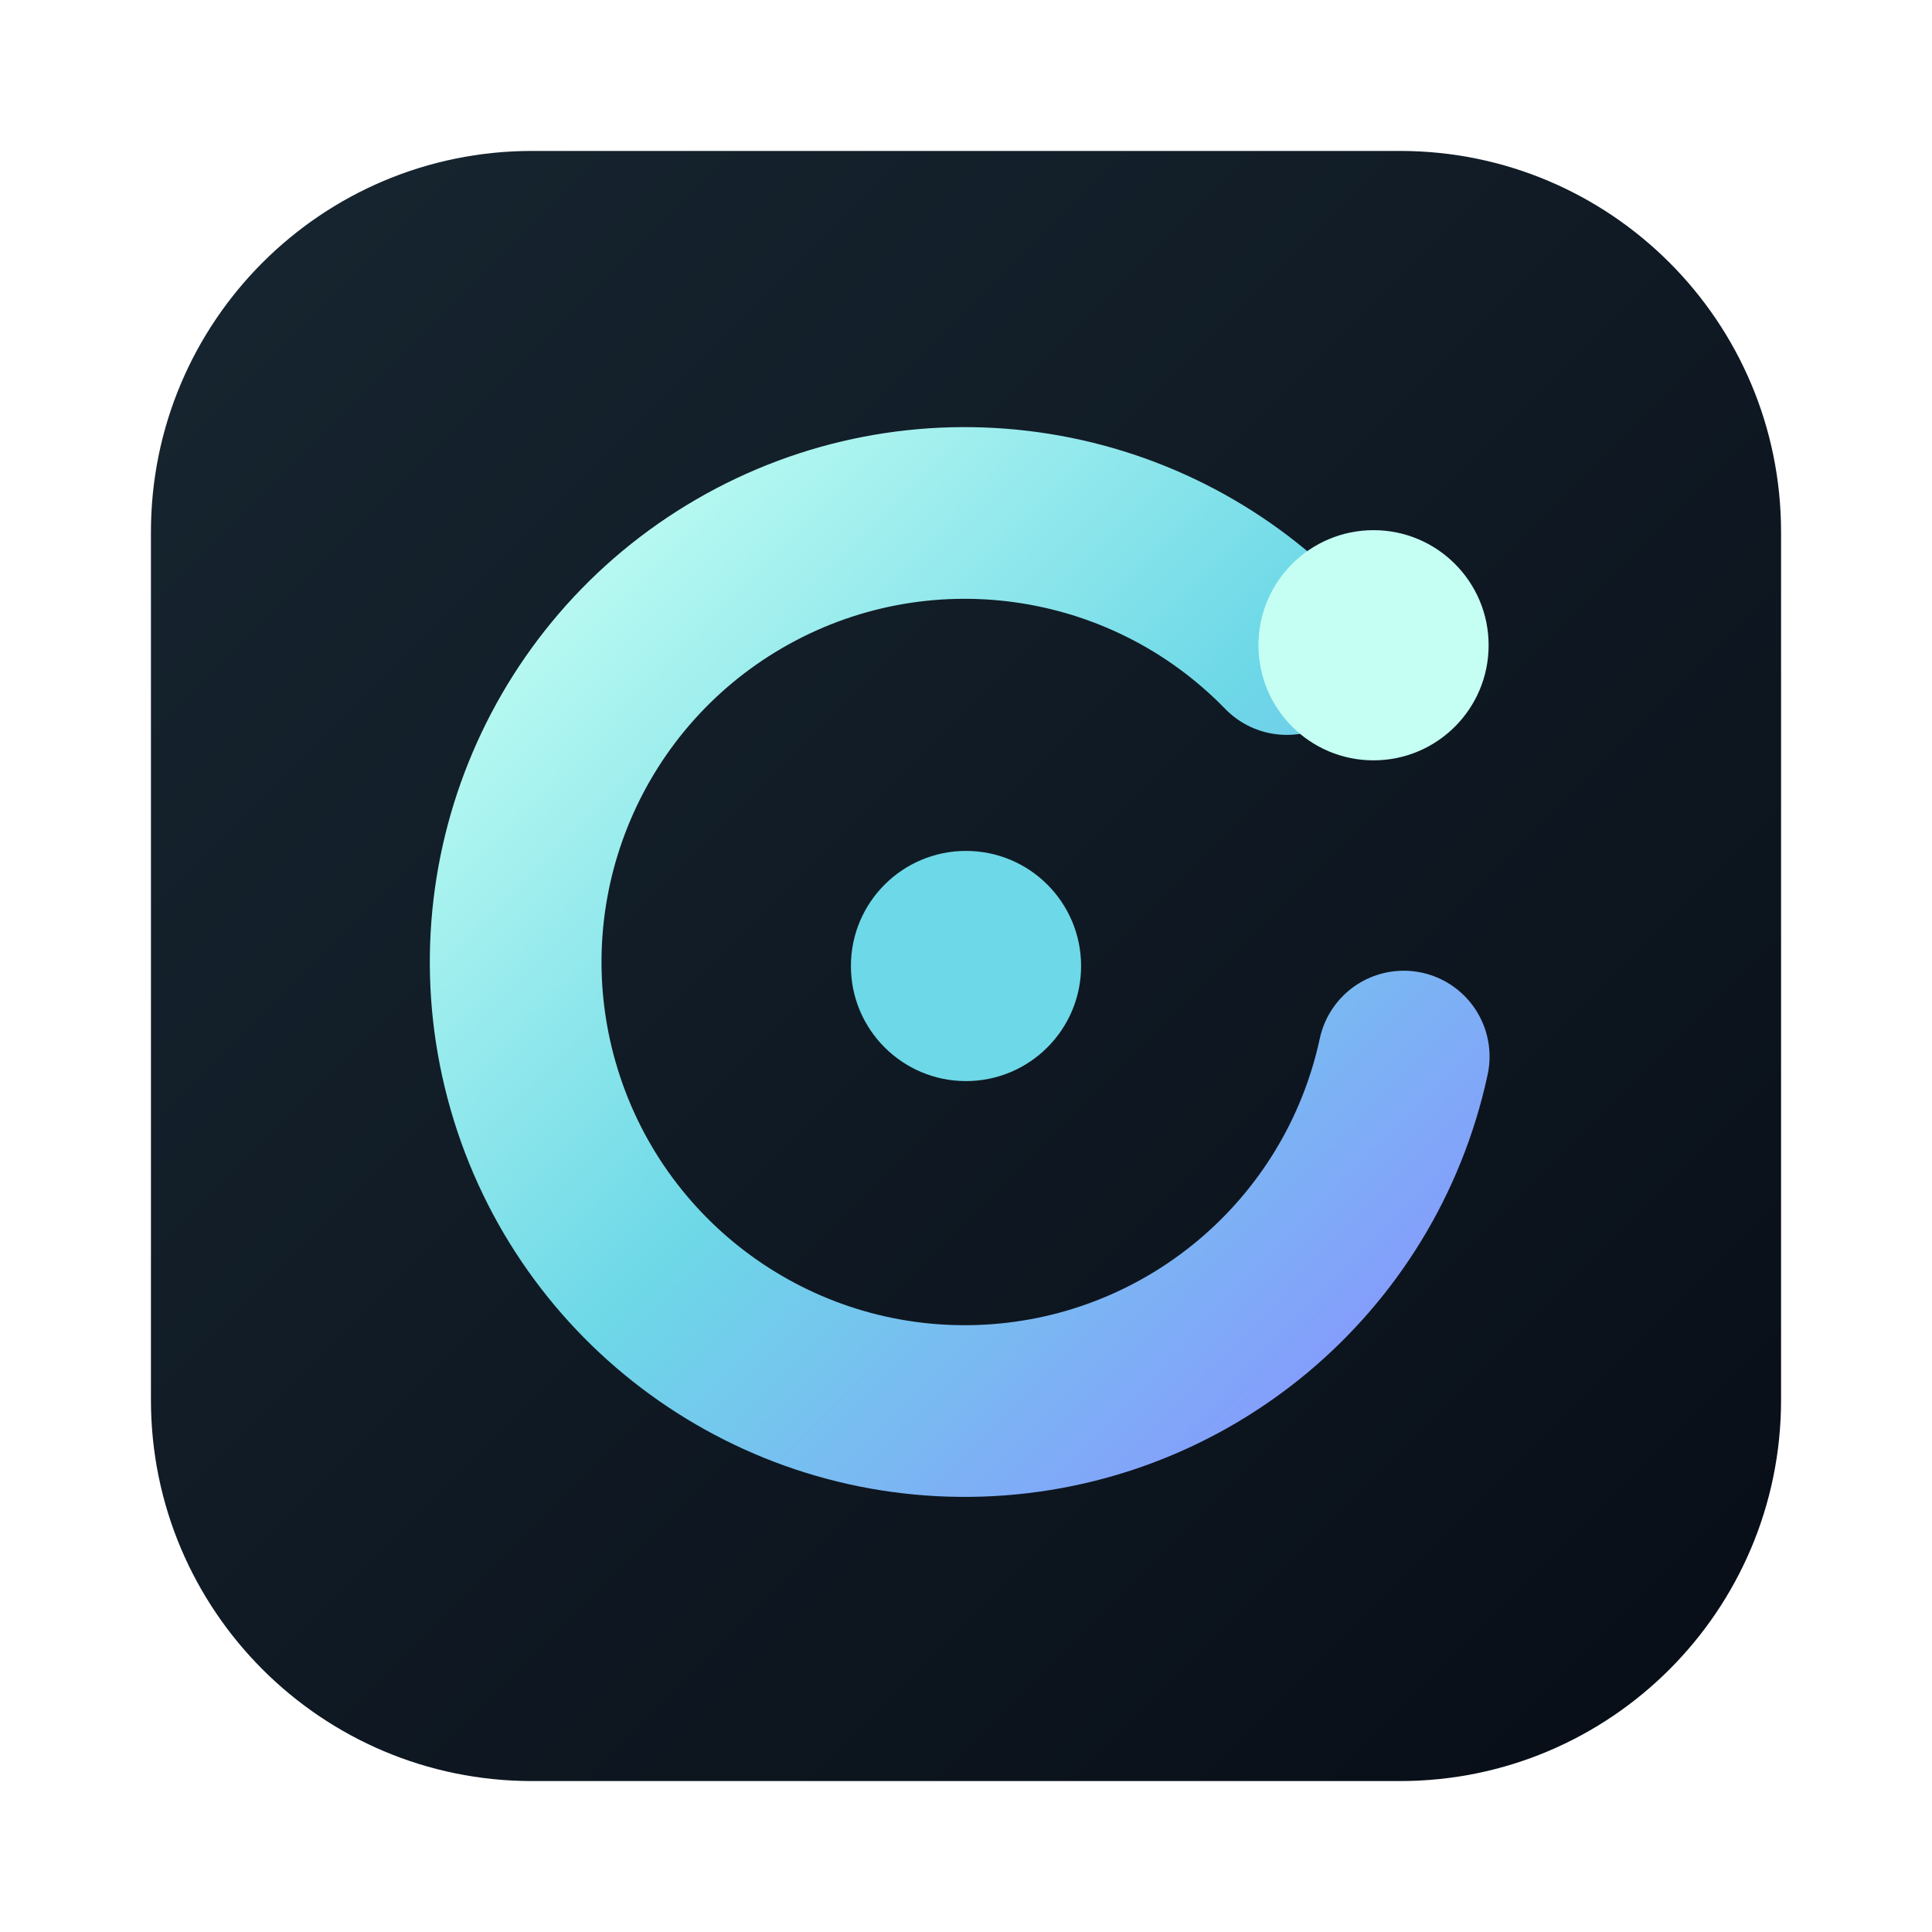
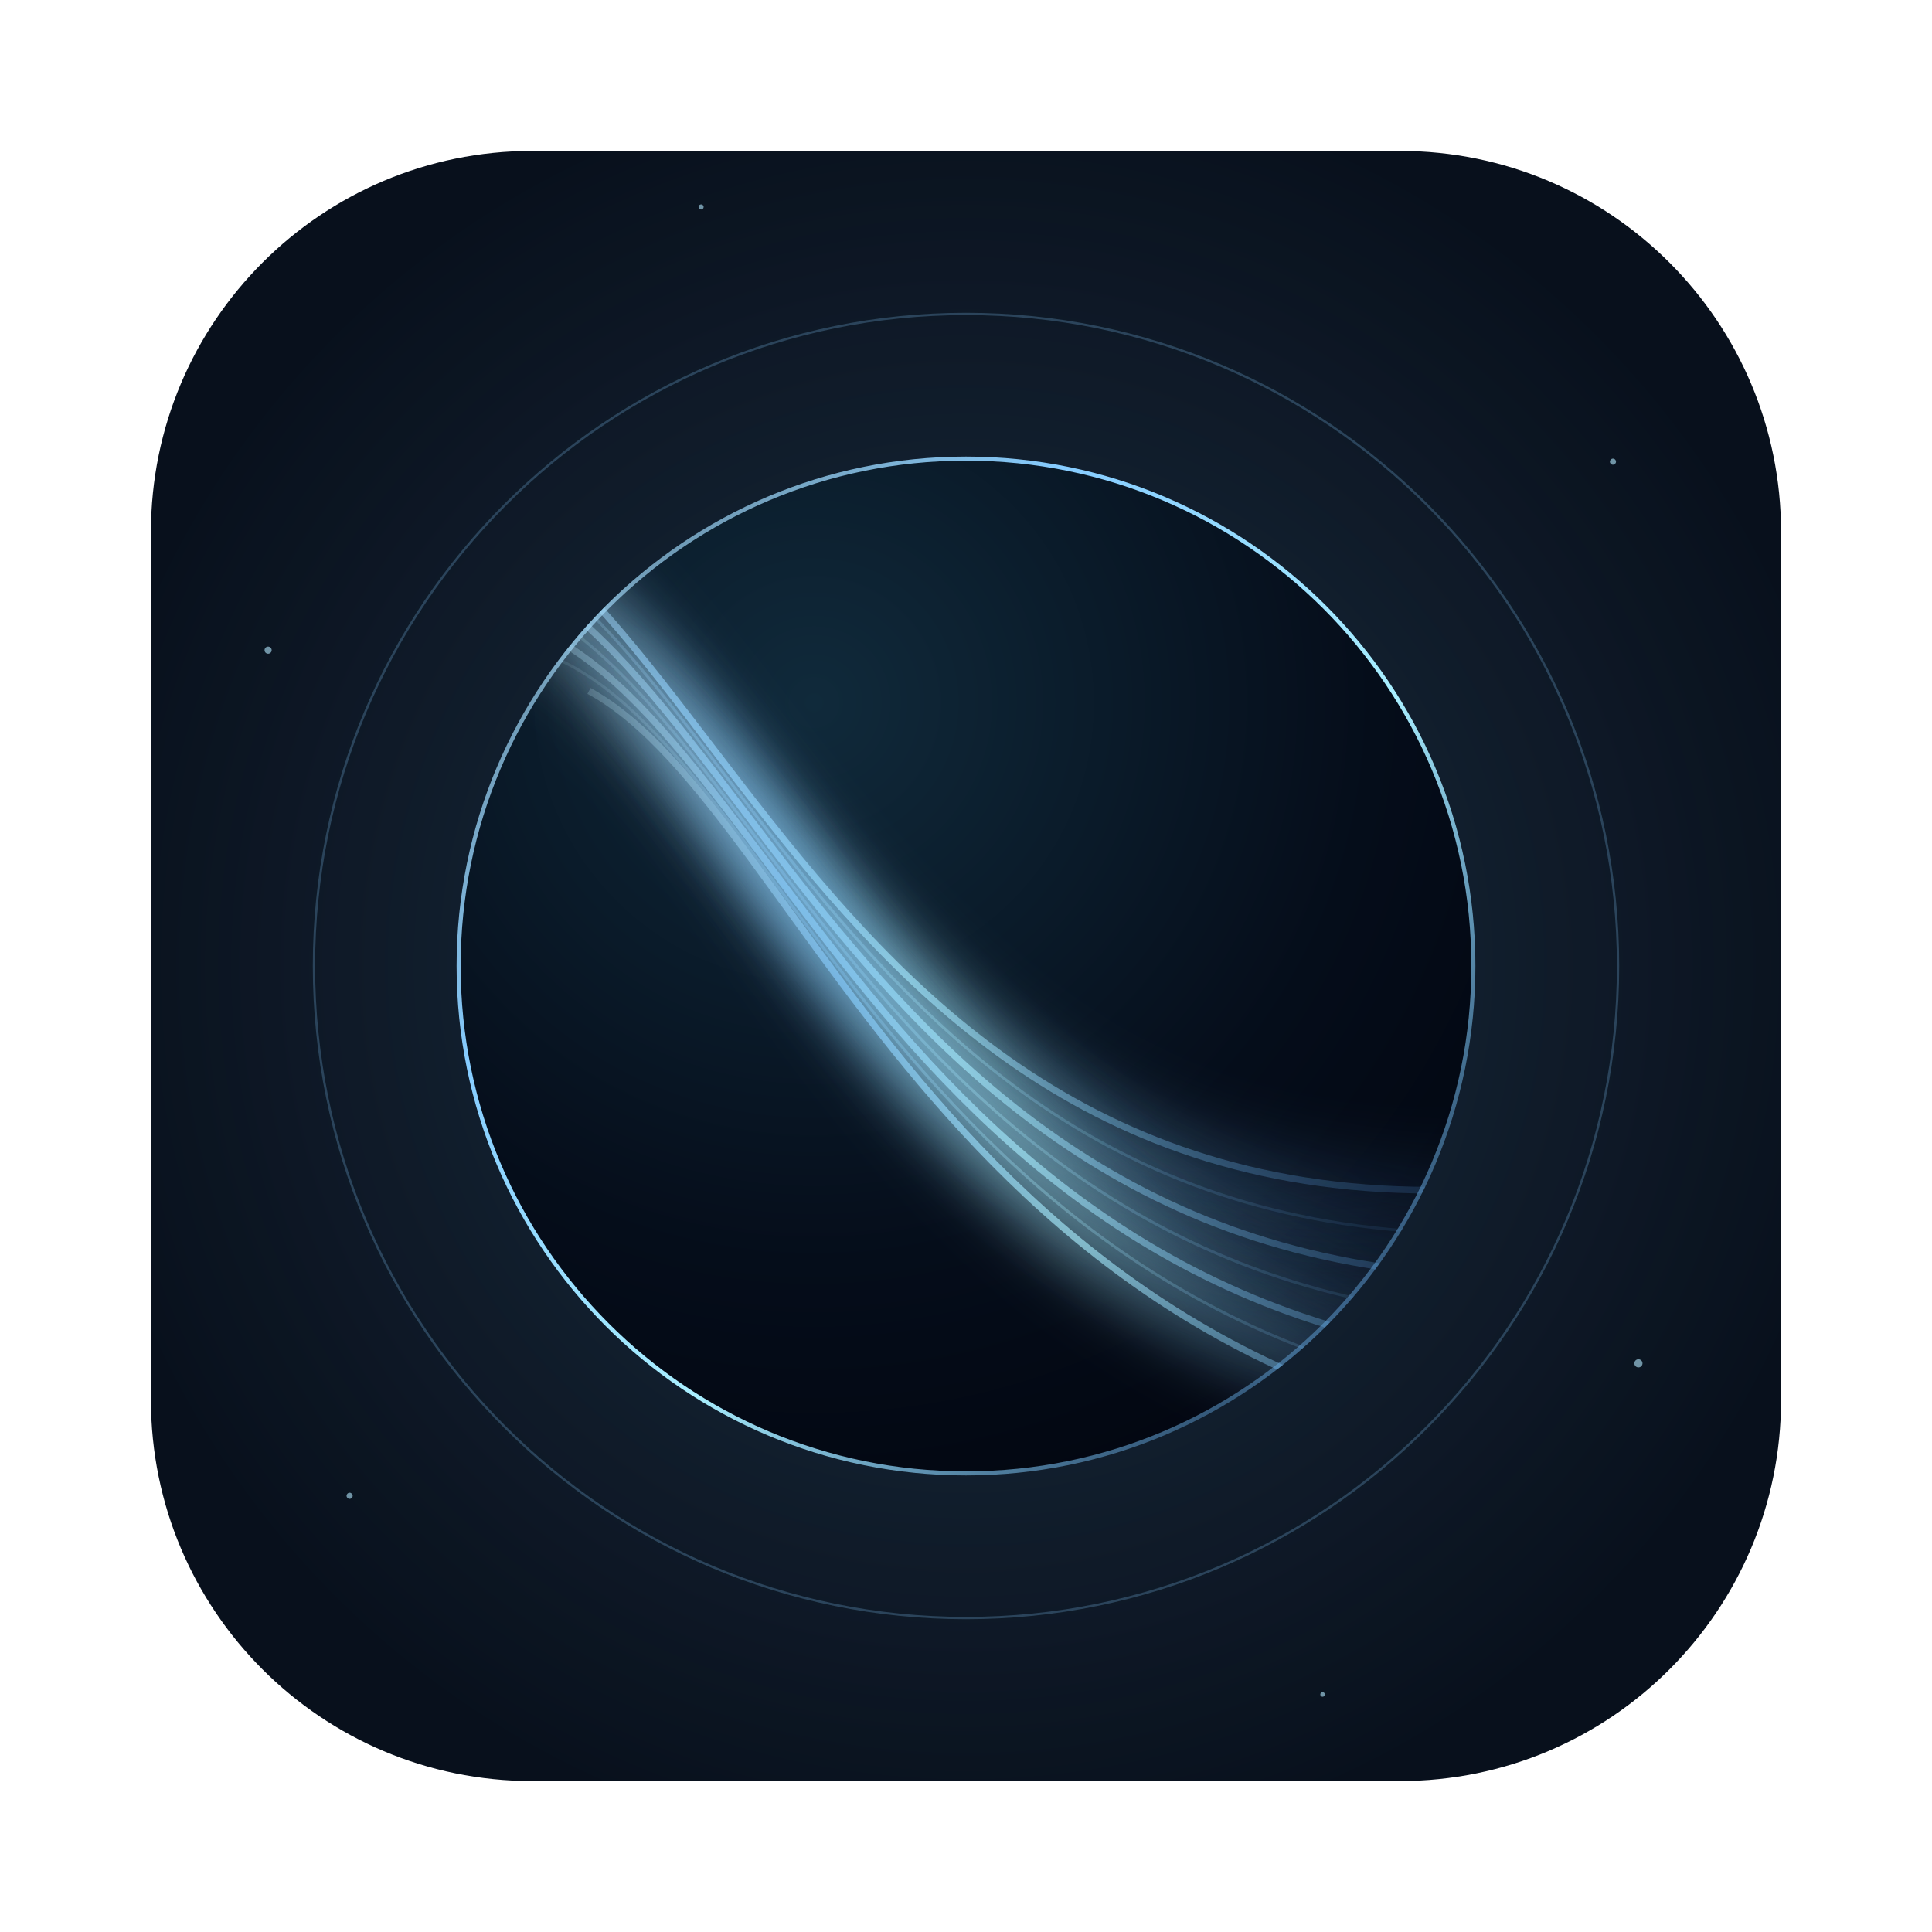
<svg xmlns="http://www.w3.org/2000/svg" width="1024" height="1024" viewBox="0 0 1024 1024">
  <defs>
-     <linearGradient id="tile" x2="1" y2="1">
-       <stop stop-color="#172631" />
-       <stop offset="1" stop-color="#080d16" />
+     <radialGradient id="ink" cx="35%" cy="24%" r="85%">
+       <stop stop-color="#102a3b" />
+       <stop offset=".65" stop-color="#050d1a" />
+       <stop offset="1" stop-color="#020610" />
+     </radialGradient>
+     <linearGradient id="light" x1="0" y1="0" x2="1" y2="1">
+       <stop stop-color="#c4efff" stop-opacity=".3" />
+       <stop offset=".3" stop-color="#86ccff" />
+       <stop offset=".58" stop-color="#a9efff" />
+       <stop offset="1" stop-color="#458de0" stop-opacity=".15" />
    </linearGradient>
-     <linearGradient id="ring" x2="1" y2="1">
-       <stop stop-color="#c5fff3" />
-       <stop offset=".5" stop-color="#6dd8e7" />
-       <stop offset="1" stop-color="#8894ff" />
-     </linearGradient>
+     <radialGradient id="halo">
+       <stop stop-color="#86ccff" stop-opacity=".17" />
+       <stop offset="1" stop-color="#86ccff" stop-opacity="0" />
+     </radialGradient>
+     <filter id="bloom" x="-.5" y="-.5" width="2" height="2">
+       <feGaussianBlur stdDeviation="5" />
+     </filter>
+     <clipPath id="body">
+       <circle r="100" />
+     </clipPath>
+     <clipPath id="tileclip">
+       <rect x="80" y="80" width="864" height="864" rx="202" />
+     </clipPath>
  </defs>
-   <rect x="80" y="80" width="864" height="864" rx="202" fill="url(#tile)" />
-   <path d="M 682 344 A 238 238 0 1 0 744 560" fill="none" stroke="url(#ring)" stroke-width="91" stroke-linecap="round" />
-   <circle cx="728" cy="342" r="61" fill="#c5fff3" />
-   <circle cx="512" cy="512" r="61" fill="#6dd8e7" />
+   <g clip-path="url(#tileclip)">
+     <rect x="80" y="80" width="864" height="864" rx="202" fill="#08101c" />
+     <g transform="translate(512.0 512.0) scale(2.7)">
+       <circle r="175" fill="url(#halo)" />
+       <circle r="128" stroke="#86ccff" stroke-opacity=".24" stroke-width=".45" fill="none" />
+       <circle r="100" fill="url(#ink)" />
+       <g clip-path="url(#body)">
+         <g class="flow">
+           <path d="M -122 -96 C -48 -102 -38 64 119 42" stroke="url(#light)" stroke-width="14" opacity=".25" fill="none" filter="url(#bloom)" />
+           <path d="M -122 -96 C -48 -102 -38 64 119 42" stroke="url(#light)" stroke-width="1.3" opacity="0.63" fill="none" />
+           <path d="M -114 -89 C -45 -90 -32 69 123 51" stroke="url(#light)" stroke-width="7" opacity=".25" fill="none" filter="url(#bloom)" />
+           <path d="M -114 -89 C -45 -90 -32 69 123 51" stroke="url(#light)" stroke-width="0.55" opacity="0.3" fill="none" />
+           <path d="M -106 -82 C -42 -78 -26 74 127 60" stroke="url(#light)" stroke-width="14" opacity=".25" fill="none" filter="url(#bloom)" />
+           <path d="M -106 -82 C -42 -78 -26 74 127 60" stroke="url(#light)" stroke-width="1.3" opacity="0.63" fill="none" />
+           <path d="M -98 -75 C -39 -66 -20 79 131 69" stroke="url(#light)" stroke-width="7" opacity=".25" fill="none" filter="url(#bloom)" />
+           <path d="M -98 -75 C -39 -66 -20 79 131 69" stroke="url(#light)" stroke-width="0.55" opacity="0.3" fill="none" />
+           <path d="M -90 -68 C -36 -54 -14 84 135 78" stroke="url(#light)" stroke-width="14" opacity=".25" fill="none" filter="url(#bloom)" />
+           <path d="M -90 -68 C -36 -54 -14 84 135 78" stroke="url(#light)" stroke-width="1.3" opacity="0.63" fill="none" />
+           <path d="M -82 -61 C -33 -42 -8 89 139 87" stroke="url(#light)" stroke-width="7" opacity=".25" fill="none" filter="url(#bloom)" />
+           <path d="M -82 -61 C -33 -42 -8 89 139 87" stroke="url(#light)" stroke-width="0.55" opacity="0.3" fill="none" />
+           <path d="M -74 -54 C -30 -30 -2 94 143 96" stroke="url(#light)" stroke-width="14" opacity=".25" fill="none" filter="url(#bloom)" />
+           <path d="M -74 -54 C -30 -30 -2 94 143 96" stroke="url(#light)" stroke-width="1.3" opacity="0.63" fill="none" />
+         </g>
+       </g>
+       <circle r="99.6" stroke="url(#light)" stroke-width=".8" fill="none" />
+       <circle cx="-137" cy="-62" r="0.7" fill="#b4eaff" opacity=".6" />
+       <circle cx="127" cy="-99" r="0.6" fill="#b4eaff" opacity=".6" />
+       <circle cx="-121" cy="104" r="0.6" fill="#b4eaff" opacity=".6" />
+       <circle cx="132" cy="78" r="0.8" fill="#b4eaff" opacity=".6" />
+       <circle cx="-52" cy="-149" r="0.5" fill="#b4eaff" opacity=".6" />
+       <circle cx="70" cy="143" r="0.45" fill="#b4eaff" opacity=".6" />
+     </g>
+   </g>
</svg>
